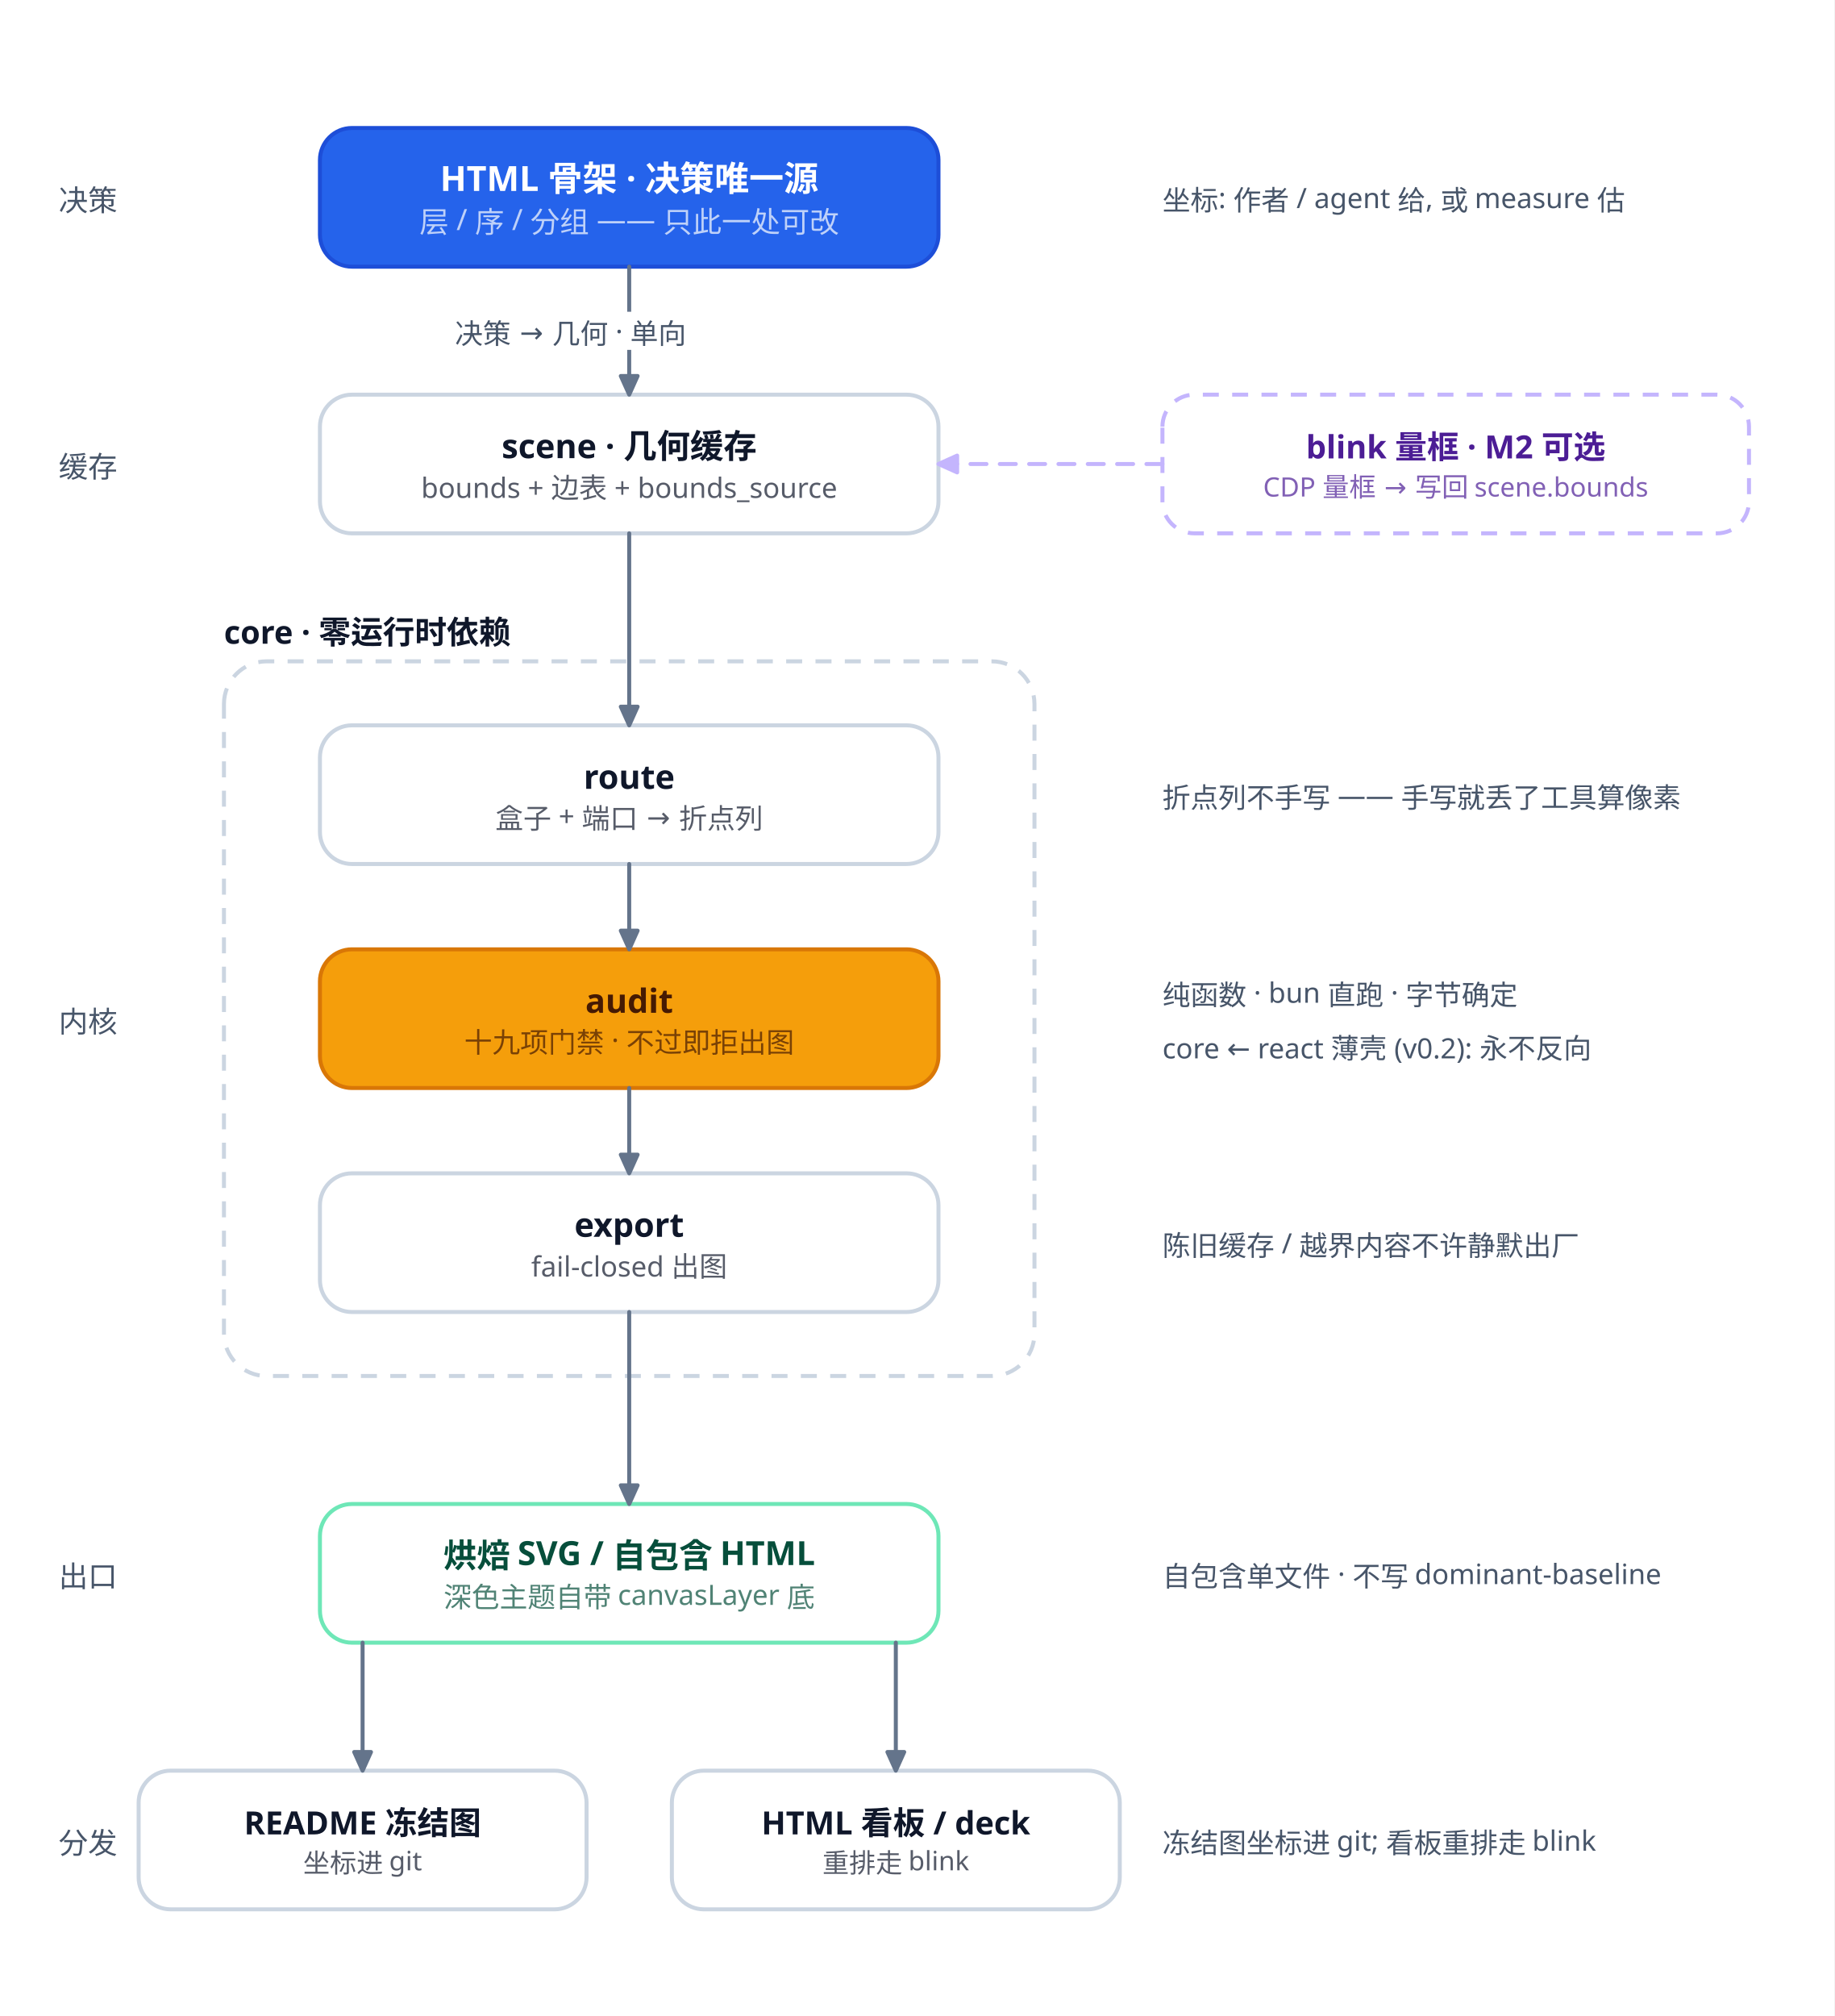
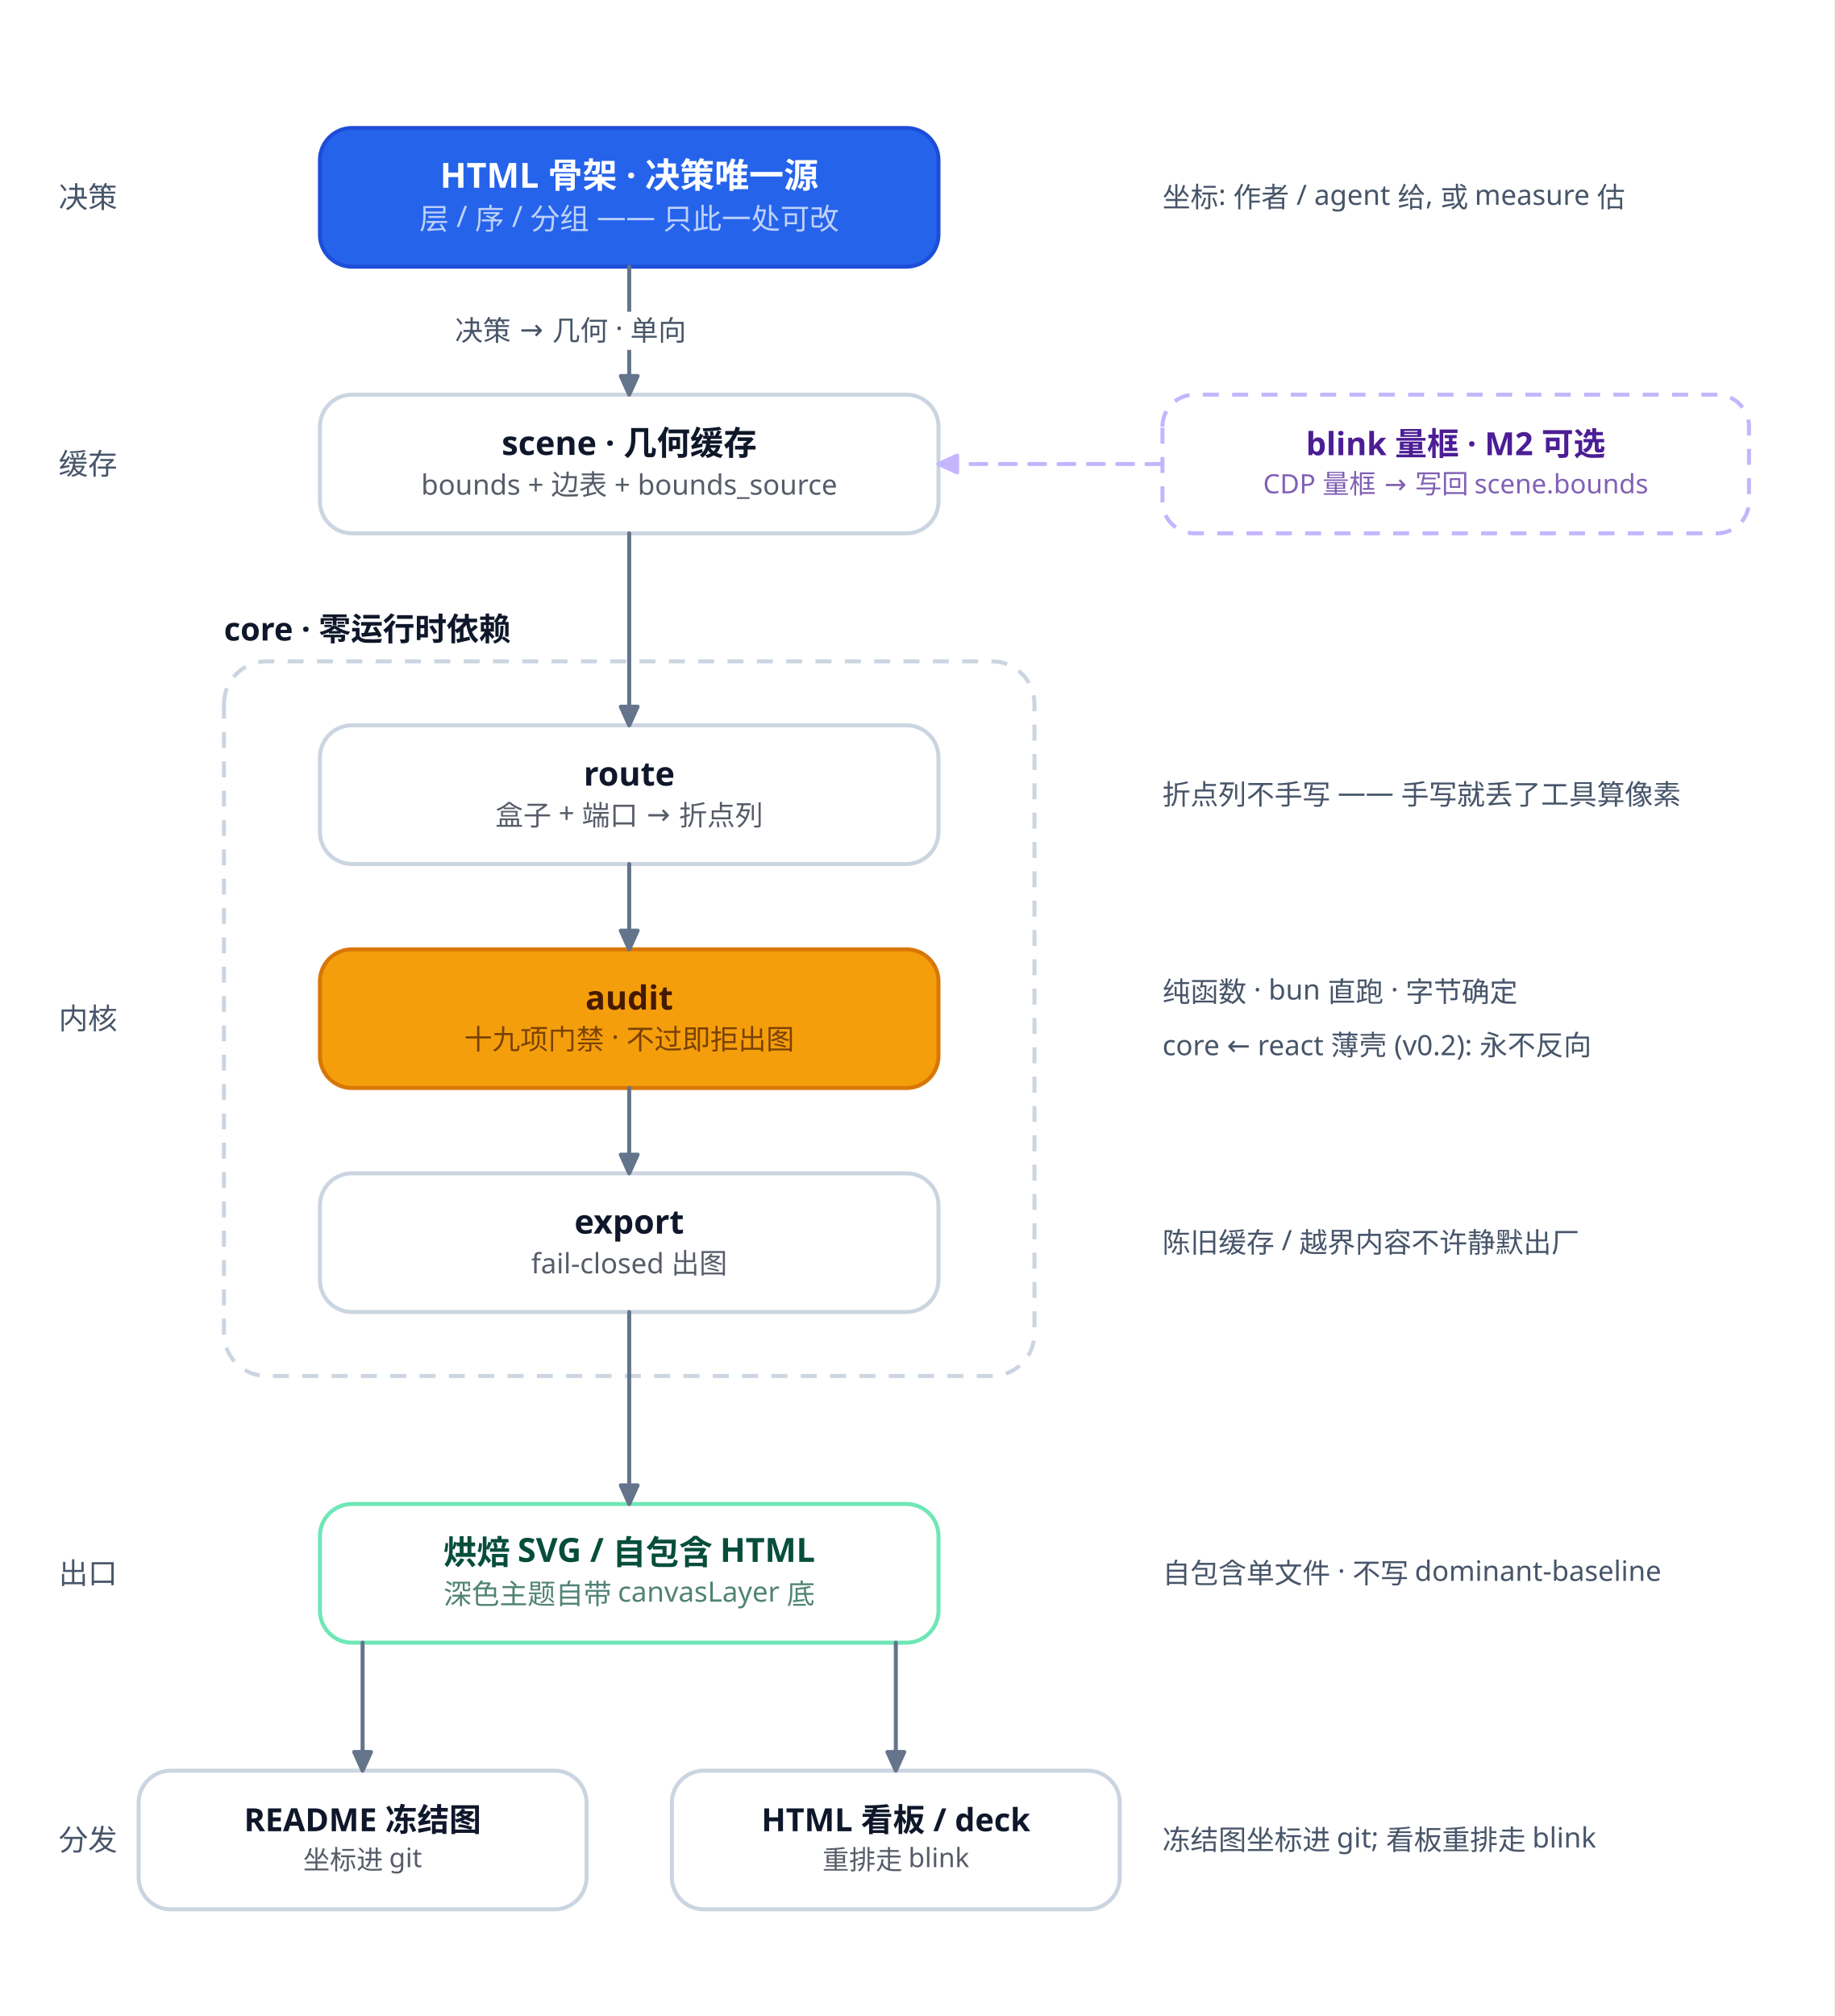
<svg xmlns="http://www.w3.org/2000/svg" width="688.00" height="756.00" viewBox="0 0 688.00 756.00" font-family="ui-sans-serif, system-ui, &quot;PingFang SC&quot;, sans-serif">
  <rect x="0.00" y="0.00" width="688.00" height="756.00" rx="0.00" fill="#ffffff" stroke="none" />
  <g data-shape="group">
    <path d="M 84.00 264.00 A 16.00 16.00 0 0 1 100.00 248.00 L 372.00 248.00 A 16.00 16.00 0 0 1 388.00 264.00 L 388.00 500.00 A 16.00 16.00 0 0 1 372.00 516.00 L 100.00 516.00 A 16.00 16.00 0 0 1 84.00 500.00 L 84.00 264.00 Z" fill="none" stroke="#cbd5e1" stroke-dasharray="6 5" stroke-width="1.5" />
-     <text x="84.00" y="241.40" fill="#0f172a" font-family="inherit" font-size="12" font-weight="600">core · 零运行时依赖</text>
+     <text x="84.00" y="240.20" fill="#0f172a" font-family="inherit" font-size="12" font-weight="600">core · 零运行时依赖</text>
  </g>
  <g data-shape="node">
    <path d="M 120.00 60.00 A 12.00 12.00 0 0 1 132.00 48.00 L 340.00 48.00 A 12.00 12.00 0 0 1 352.00 60.00 L 352.00 88.00 A 12.00 12.00 0 0 1 340.00 100.00 L 132.00 100.00 A 12.00 12.00 0 0 1 120.00 88.00 L 120.00 60.00 Z" fill="#2563eb" stroke="#1d4ed8" stroke-width="1.5" />
-     <text x="236.00" y="71.60" fill="#ffffff" font-family="inherit" font-size="13" font-weight="600" text-anchor="middle">HTML 骨架 · 决策唯一源</text>
-     <text x="236.00" y="87.20" fill="#ffffff" font-family="inherit" font-size="11" opacity="0.7" text-anchor="middle">层 / 序 / 分组 —— 只此一处可改</text>
+     <text x="236.00" y="70.40" fill="#ffffff" font-family="inherit" font-size="13" font-weight="600" text-anchor="middle">HTML 骨架 · 决策唯一源</text>
+     <text x="236.00" y="86.00" fill="#ffffff" font-family="inherit" font-size="11" opacity="0.7" text-anchor="middle">层 / 序 / 分组 —— 只此一处可改</text>
  </g>
  <g data-shape="node">
    <path d="M 436.00 160.00 A 12.00 12.00 0 0 1 448.00 148.00 L 644.00 148.00 A 12.00 12.00 0 0 1 656.00 160.00 L 656.00 188.00 A 12.00 12.00 0 0 1 644.00 200.00 L 448.00 200.00 A 12.00 12.00 0 0 1 436.00 188.00 L 436.00 160.00 Z" fill="#ffffff" stroke="#c4b5fd" stroke-dasharray="6 5" stroke-width="1.5" />
-     <text x="546.00" y="171.90" fill="#4c1d95" font-family="inherit" font-size="12" font-weight="600" text-anchor="middle">blink 量框 · M2 可选</text>
-     <text x="546.00" y="186.20" fill="#4c1d95" font-family="inherit" font-size="10" opacity="0.7" text-anchor="middle">CDP 量框 → 写回 scene.bounds</text>
+     <text x="546.00" y="170.70" fill="#4c1d95" font-family="inherit" font-size="12" font-weight="600" text-anchor="middle">blink 量框 · M2 可选</text>
+     <text x="546.00" y="185.00" fill="#4c1d95" font-family="inherit" font-size="10" opacity="0.7" text-anchor="middle">CDP 量框 → 写回 scene.bounds</text>
  </g>
  <g data-shape="node">
    <path d="M 120.00 160.00 A 12.00 12.00 0 0 1 132.00 148.00 L 340.00 148.00 A 12.00 12.00 0 0 1 352.00 160.00 L 352.00 188.00 A 12.00 12.00 0 0 1 340.00 200.00 L 132.00 200.00 A 12.00 12.00 0 0 1 120.00 188.00 L 120.00 160.00 Z" fill="#ffffff" stroke="#cbd5e1" stroke-width="1.5" />
-     <text x="236.00" y="171.80" fill="#0f172a" font-family="inherit" font-size="12.5" font-weight="600" text-anchor="middle">scene · 几何缓存</text>
-     <text x="236.00" y="186.70" fill="#0f172a" font-family="inherit" font-size="10.5" opacity="0.7" text-anchor="middle">bounds + 边表 + bounds_source</text>
+     <text x="236.00" y="170.60" fill="#0f172a" font-family="inherit" font-size="12.5" font-weight="600" text-anchor="middle">scene · 几何缓存</text>
+     <text x="236.00" y="185.50" fill="#0f172a" font-family="inherit" font-size="10.5" opacity="0.7" text-anchor="middle">bounds + 边表 + bounds_source</text>
  </g>
  <g data-shape="node">
    <path d="M 120.00 284.00 A 12.00 12.00 0 0 1 132.00 272.00 L 340.00 272.00 A 12.00 12.00 0 0 1 352.00 284.00 L 352.00 312.00 A 12.00 12.00 0 0 1 340.00 324.00 L 132.00 324.00 A 12.00 12.00 0 0 1 120.00 312.00 L 120.00 284.00 Z" fill="#ffffff" stroke="#cbd5e1" stroke-width="1.5" />
-     <text x="236.00" y="295.80" fill="#0f172a" font-family="inherit" font-size="12.5" font-weight="600" text-anchor="middle">route</text>
-     <text x="236.00" y="310.70" fill="#0f172a" font-family="inherit" font-size="10.5" opacity="0.7" text-anchor="middle">盒子 + 端口 → 折点列</text>
+     <text x="236.00" y="294.60" fill="#0f172a" font-family="inherit" font-size="12.5" font-weight="600" text-anchor="middle">route</text>
+     <text x="236.00" y="309.50" fill="#0f172a" font-family="inherit" font-size="10.5" opacity="0.7" text-anchor="middle">盒子 + 端口 → 折点列</text>
  </g>
  <g data-shape="node">
    <path d="M 120.00 368.00 A 12.00 12.00 0 0 1 132.00 356.00 L 340.00 356.00 A 12.00 12.00 0 0 1 352.00 368.00 L 352.00 396.00 A 12.00 12.00 0 0 1 340.00 408.00 L 132.00 408.00 A 12.00 12.00 0 0 1 120.00 396.00 L 120.00 368.00 Z" fill="#f59e0b" stroke="#d97706" stroke-width="1.5" />
-     <text x="236.00" y="379.80" fill="#451a03" font-family="inherit" font-size="12.5" font-weight="600" text-anchor="middle">audit</text>
-     <text x="236.00" y="394.70" fill="#451a03" font-family="inherit" font-size="10.5" opacity="0.7" text-anchor="middle">十九项门禁 · 不过即拒出图</text>
+     <text x="236.00" y="378.60" fill="#451a03" font-family="inherit" font-size="12.5" font-weight="600" text-anchor="middle">audit</text>
+     <text x="236.00" y="393.50" fill="#451a03" font-family="inherit" font-size="10.5" opacity="0.7" text-anchor="middle">十九项门禁 · 不过即拒出图</text>
  </g>
  <g data-shape="node">
    <path d="M 120.00 452.00 A 12.00 12.00 0 0 1 132.00 440.00 L 340.00 440.00 A 12.00 12.00 0 0 1 352.00 452.00 L 352.00 480.00 A 12.00 12.00 0 0 1 340.00 492.00 L 132.00 492.00 A 12.00 12.00 0 0 1 120.00 480.00 L 120.00 452.00 Z" fill="#ffffff" stroke="#cbd5e1" stroke-width="1.5" />
-     <text x="236.00" y="463.80" fill="#0f172a" font-family="inherit" font-size="12.5" font-weight="600" text-anchor="middle">export</text>
-     <text x="236.00" y="478.70" fill="#0f172a" font-family="inherit" font-size="10.5" opacity="0.7" text-anchor="middle">fail-closed 出图</text>
+     <text x="236.00" y="462.60" fill="#0f172a" font-family="inherit" font-size="12.5" font-weight="600" text-anchor="middle">export</text>
+     <text x="236.00" y="477.50" fill="#0f172a" font-family="inherit" font-size="10.5" opacity="0.7" text-anchor="middle">fail-closed 出图</text>
  </g>
  <g data-shape="node">
    <path d="M 120.00 576.00 A 12.00 12.00 0 0 1 132.00 564.00 L 340.00 564.00 A 12.00 12.00 0 0 1 352.00 576.00 L 352.00 604.00 A 12.00 12.00 0 0 1 340.00 616.00 L 132.00 616.00 A 12.00 12.00 0 0 1 120.00 604.00 L 120.00 576.00 Z" fill="#ffffff" stroke="#6ee7b7" stroke-width="1.5" />
-     <text x="236.00" y="587.80" fill="#064e3b" font-family="inherit" font-size="12.5" font-weight="600" text-anchor="middle">烘焙 SVG / 自包含 HTML</text>
-     <text x="236.00" y="602.70" fill="#064e3b" font-family="inherit" font-size="10.5" opacity="0.7" text-anchor="middle">深色主题自带 canvasLayer 底</text>
+     <text x="236.00" y="586.60" fill="#064e3b" font-family="inherit" font-size="12.5" font-weight="600" text-anchor="middle">烘焙 SVG / 自包含 HTML</text>
+     <text x="236.00" y="601.50" fill="#064e3b" font-family="inherit" font-size="10.5" opacity="0.7" text-anchor="middle">深色主题自带 canvasLayer 底</text>
  </g>
  <g data-shape="node">
    <path d="M 52.00 676.00 A 12.00 12.00 0 0 1 64.00 664.00 L 208.00 664.00 A 12.00 12.00 0 0 1 220.00 676.00 L 220.00 704.00 A 12.00 12.00 0 0 1 208.00 716.00 L 64.00 716.00 A 12.00 12.00 0 0 1 52.00 704.00 L 52.00 676.00 Z" fill="#ffffff" stroke="#cbd5e1" stroke-width="1.5" />
-     <text x="136.00" y="687.90" fill="#0f172a" font-family="inherit" font-size="12" font-weight="600" text-anchor="middle">README 冻结图</text>
-     <text x="136.00" y="702.20" fill="#0f172a" font-family="inherit" font-size="10" opacity="0.7" text-anchor="middle">坐标进 git</text>
+     <text x="136.00" y="686.70" fill="#0f172a" font-family="inherit" font-size="12" font-weight="600" text-anchor="middle">README 冻结图</text>
+     <text x="136.00" y="701.00" fill="#0f172a" font-family="inherit" font-size="10" opacity="0.7" text-anchor="middle">坐标进 git</text>
  </g>
  <g data-shape="node">
    <path d="M 252.00 676.00 A 12.00 12.00 0 0 1 264.00 664.00 L 408.00 664.00 A 12.00 12.00 0 0 1 420.00 676.00 L 420.00 704.00 A 12.00 12.00 0 0 1 408.00 716.00 L 264.00 716.00 A 12.00 12.00 0 0 1 252.00 704.00 L 252.00 676.00 Z" fill="#ffffff" stroke="#cbd5e1" stroke-width="1.5" />
-     <text x="336.00" y="687.90" fill="#0f172a" font-family="inherit" font-size="12" font-weight="600" text-anchor="middle">HTML 看板 / deck</text>
-     <text x="336.00" y="702.20" fill="#0f172a" font-family="inherit" font-size="10" opacity="0.7" text-anchor="middle">重排走 blink</text>
+     <text x="336.00" y="686.70" fill="#0f172a" font-family="inherit" font-size="12" font-weight="600" text-anchor="middle">HTML 看板 / deck</text>
+     <text x="336.00" y="701.00" fill="#0f172a" font-family="inherit" font-size="10" opacity="0.7" text-anchor="middle">重排走 blink</text>
  </g>
  <g data-shape="edge">
    <path d="M 236.00 100.00 L 236.00 141.00" fill="none" stroke="#64748b" stroke-linecap="round" stroke-linejoin="round" stroke-width="1.5" />
    <path d="M 236.00 148.00 L 232.85 141.00 L 239.15 141.00 Z" fill="#64748b" stroke="#64748b" stroke-linecap="round" stroke-linejoin="round" stroke-width="1.5" />
  </g>
  <g data-shape="edge">
    <path d="M 236.00 200.00 L 236.00 265.00" fill="none" stroke="#64748b" stroke-linecap="round" stroke-linejoin="round" stroke-width="1.5" />
    <path d="M 236.00 272.00 L 232.85 265.00 L 239.15 265.00 Z" fill="#64748b" stroke="#64748b" stroke-linecap="round" stroke-linejoin="round" stroke-width="1.5" />
  </g>
  <g data-shape="edge">
    <path d="M 236.00 324.00 L 236.00 349.00" fill="none" stroke="#64748b" stroke-linecap="round" stroke-linejoin="round" stroke-width="1.5" />
    <path d="M 236.00 356.00 L 232.85 349.00 L 239.15 349.00 Z" fill="#64748b" stroke="#64748b" stroke-linecap="round" stroke-linejoin="round" stroke-width="1.5" />
  </g>
  <g data-shape="edge">
    <path d="M 236.00 408.00 L 236.00 433.00" fill="none" stroke="#64748b" stroke-linecap="round" stroke-linejoin="round" stroke-width="1.5" />
    <path d="M 236.00 440.00 L 232.85 433.00 L 239.15 433.00 Z" fill="#64748b" stroke="#64748b" stroke-linecap="round" stroke-linejoin="round" stroke-width="1.5" />
  </g>
  <g data-shape="edge">
    <path d="M 236.00 492.00 L 236.00 557.00" fill="none" stroke="#64748b" stroke-linecap="round" stroke-linejoin="round" stroke-width="1.5" />
    <path d="M 236.00 564.00 L 232.85 557.00 L 239.15 557.00 Z" fill="#64748b" stroke="#64748b" stroke-linecap="round" stroke-linejoin="round" stroke-width="1.5" />
  </g>
  <g data-shape="edge">
    <path d="M 136.00 616.00 L 136.00 657.00" fill="none" stroke="#64748b" stroke-linecap="round" stroke-linejoin="round" stroke-width="1.5" />
    <path d="M 136.00 664.00 L 132.85 657.00 L 139.15 657.00 Z" fill="#64748b" stroke="#64748b" stroke-linecap="round" stroke-linejoin="round" stroke-width="1.5" />
  </g>
  <g data-shape="edge">
    <path d="M 336.00 616.00 L 336.00 657.00" fill="none" stroke="#64748b" stroke-linecap="round" stroke-linejoin="round" stroke-width="1.5" />
    <path d="M 336.00 664.00 L 332.85 657.00 L 339.15 657.00 Z" fill="#64748b" stroke="#64748b" stroke-linecap="round" stroke-linejoin="round" stroke-width="1.5" />
  </g>
  <g data-shape="edge">
    <path d="M 436.00 174.00 L 359.00 174.00" fill="none" stroke="#c4b5fd" stroke-dasharray="6 5" stroke-linecap="round" stroke-linejoin="round" stroke-width="1.5" />
    <path d="M 352.00 174.00 L 359.00 170.85 L 359.00 177.15 Z" fill="#c4b5fd" stroke="#c4b5fd" stroke-linecap="round" stroke-linejoin="round" stroke-width="1.5" />
  </g>
  <g data-shape="label-box">
    <rect x="153.50" y="116.90" width="121.10" height="14.30" rx="4.00" fill="#ffffff" stroke="none" />
-     <text x="214.00" y="128.90" fill="#475569" font-family="inherit" font-size="10.5" text-anchor="middle">决策 → 几何 · 单向</text>
+     <text x="214.00" y="127.70" fill="#475569" font-family="inherit" font-size="10.5" text-anchor="middle">决策 → 几何 · 单向</text>
  </g>
-   <text x="44.00" y="79.10" fill="#475569" font-family="inherit" font-size="11" text-anchor="end">决策</text>
-   <text x="44.00" y="179.00" fill="#475569" font-family="inherit" font-size="11" text-anchor="end">缓存</text>
-   <text x="44.00" y="387.10" fill="#475569" font-family="inherit" font-size="11" text-anchor="end">内核</text>
-   <text x="44.00" y="595.10" fill="#475569" font-family="inherit" font-size="11" text-anchor="end">出口</text>
-   <text x="44.00" y="695.10" fill="#475569" font-family="inherit" font-size="11" text-anchor="end">分发</text>
-   <text x="436.00" y="78.90" fill="#475569" font-family="inherit" font-size="10.5">坐标: 作者 / agent 给, 或 measure 估</text>
-   <text x="436.00" y="302.90" fill="#475569" font-family="inherit" font-size="10.5">折点列不手写 —— 手写就丢了工具算像素</text>
-   <text x="436.00" y="376.90" fill="#475569" font-family="inherit" font-size="10.5">纯函数 · bun 直跑 · 字节确定</text>
-   <text x="436.00" y="396.90" fill="#475569" font-family="inherit" font-size="10.5">core ← react 薄壳 (v0.2): 永不反向</text>
-   <text x="436.00" y="470.90" fill="#475569" font-family="inherit" font-size="10.5">陈旧缓存 / 越界内容不许静默出厂</text>
-   <text x="436.00" y="594.90" fill="#475569" font-family="inherit" font-size="10.5">自包含单文件 · 不写 dominant-baseline</text>
-   <text x="436.00" y="694.90" fill="#475569" font-family="inherit" font-size="10.5">冻结图坐标进 git; 看板重排走 blink</text>
+   <text x="44.00" y="77.90" fill="#475569" font-family="inherit" font-size="11" text-anchor="end">决策</text>
+   <text x="44.00" y="177.90" fill="#475569" font-family="inherit" font-size="11" text-anchor="end">缓存</text>
+   <text x="44.00" y="385.90" fill="#475569" font-family="inherit" font-size="11" text-anchor="end">内核</text>
+   <text x="44.00" y="593.90" fill="#475569" font-family="inherit" font-size="11" text-anchor="end">出口</text>
+   <text x="44.00" y="693.90" fill="#475569" font-family="inherit" font-size="11" text-anchor="end">分发</text>
+   <text x="436.00" y="77.70" fill="#475569" font-family="inherit" font-size="10.5">坐标: 作者 / agent 给, 或 measure 估</text>
+   <text x="436.00" y="301.70" fill="#475569" font-family="inherit" font-size="10.5">折点列不手写 —— 手写就丢了工具算像素</text>
+   <text x="436.00" y="375.70" fill="#475569" font-family="inherit" font-size="10.5">纯函数 · bun 直跑 · 字节确定</text>
+   <text x="436.00" y="395.70" fill="#475569" font-family="inherit" font-size="10.5">core ← react 薄壳 (v0.2): 永不反向</text>
+   <text x="436.00" y="469.70" fill="#475569" font-family="inherit" font-size="10.5">陈旧缓存 / 越界内容不许静默出厂</text>
+   <text x="436.00" y="593.70" fill="#475569" font-family="inherit" font-size="10.5">自包含单文件 · 不写 dominant-baseline</text>
+   <text x="436.00" y="693.70" fill="#475569" font-family="inherit" font-size="10.5">冻结图坐标进 git; 看板重排走 blink</text>
</svg>
